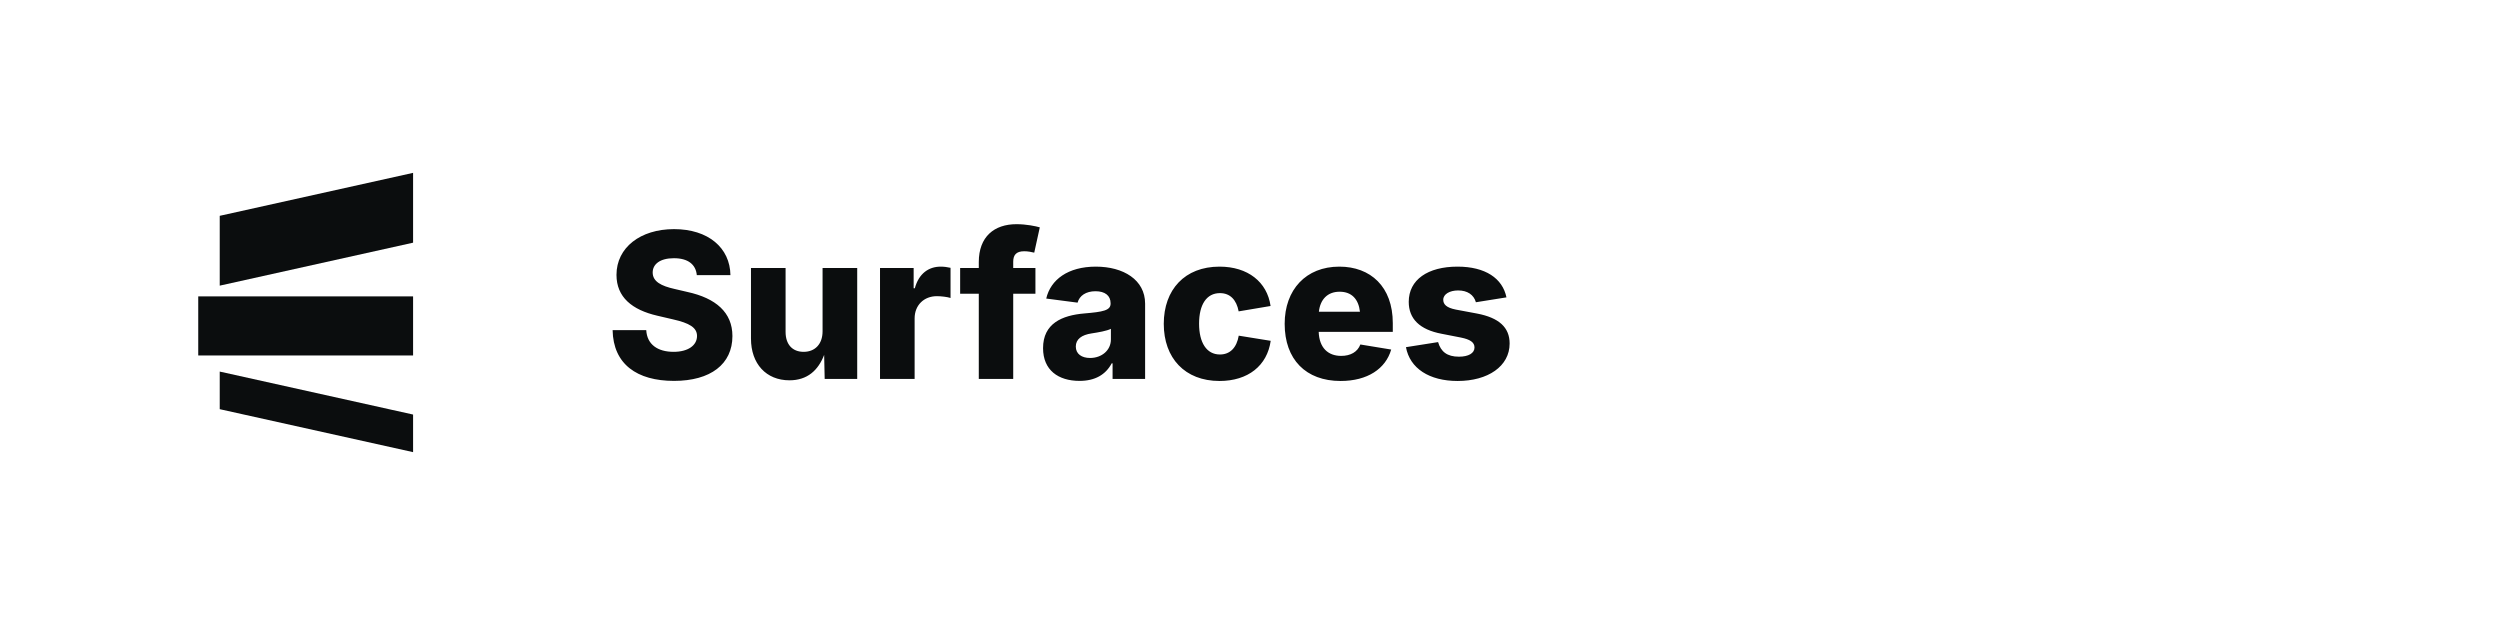
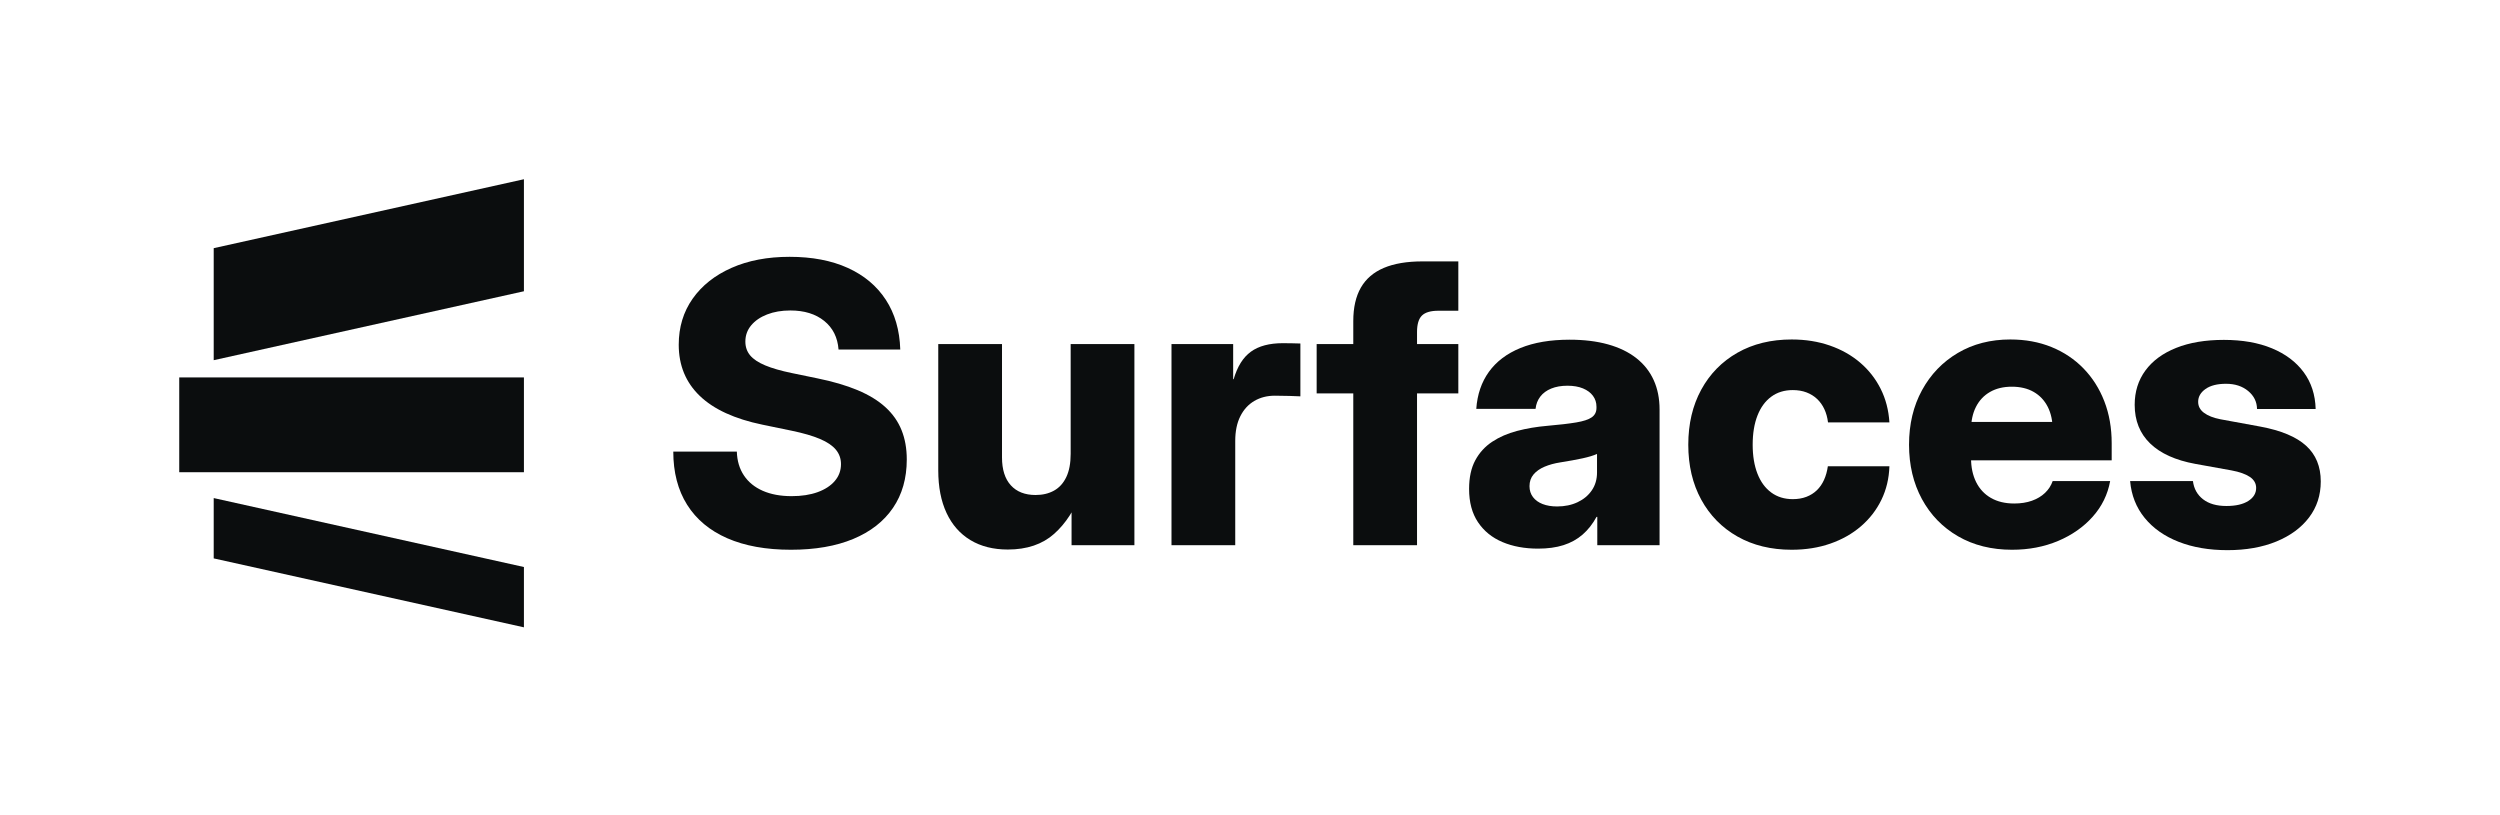
- <svg xmlns="http://www.w3.org/2000/svg" width="1280" height="320" viewBox="0 0 1280 320" role="img" aria-labelledby="title desc">
-   <g transform="translate(74 72) scale(2.75)" shape-rendering="geometricPrecision">
+ <svg xmlns="http://www.w3.org/2000/svg" width="334.753" height="109" viewBox="0 0 334.753 109" role="img" aria-labelledby="title" data-font-family="Inter" data-font-weight="780" data-font-optical-size="32" data-mark-height="60" data-cap-height="38" data-ink-gap="20">
+   <g data-role="mark" transform="translate(12.46154 17.07692) scale(1.153846)">
    <polygon points="14,14 50,6 50,19 14,27" fill="#0B0D0E" />
    <polygon points="10,29 50,29 50,40 10,40" fill="#0B0D0E" />
    <polygon points="14,43 50,51 50,58 14,50" fill="#0B0D0E" />
  </g>
-   <text x="310" y="194" fill="#0B0D0E" font-family="Geist, Inter, Arial, sans-serif" font-size="104" font-weight="780" letter-spacing="0">Surfaces</text>
+   <g data-role="wordmark" fill="#0B0D0E" transform="translate(88.42041 73) scale(0.8161074)">
+     <path d="M21.432 0.75 Q15.296 0.75 10.979 -1.138 Q6.661 -3.027 4.392 -6.636 Q2.124 -10.246 2.124 -15.358 L12.551 -15.358 Q12.618 -13.075 13.718 -11.434 Q14.817 -9.792 16.813 -8.918 Q18.81 -8.044 21.544 -8.044 Q23.988 -8.044 25.799 -8.698 Q27.61 -9.351 28.625 -10.535 Q29.639 -11.718 29.639 -13.301 Q29.639 -14.657 28.8 -15.669 Q27.961 -16.681 26.18 -17.435 Q24.399 -18.189 21.562 -18.777 L16.768 -19.768 Q9.911 -21.182 6.464 -24.5 Q3.017 -27.818 3.017 -32.881 Q3.017 -37.204 5.303 -40.445 Q7.59 -43.687 11.685 -45.5 Q15.78 -47.312 21.205 -47.312 Q26.743 -47.312 30.757 -45.491 Q34.771 -43.669 36.995 -40.263 Q39.219 -36.856 39.366 -32.097 L29.239 -32.097 Q29.012 -35.084 26.886 -36.797 Q24.761 -38.509 21.331 -38.509 Q19.181 -38.509 17.513 -37.856 Q15.845 -37.203 14.897 -36.059 Q13.95 -34.916 13.95 -33.409 Q13.95 -32.088 14.73 -31.147 Q15.511 -30.207 17.2 -29.5 Q18.889 -28.793 21.57 -28.24 L25.755 -27.375 Q29.586 -26.598 32.366 -25.433 Q35.146 -24.268 36.932 -22.638 Q38.718 -21.009 39.575 -18.879 Q40.433 -16.749 40.433 -14.065 Q40.433 -9.43 38.167 -6.11 Q35.901 -2.791 31.645 -1.02 Q27.39 0.75 21.432 0.75 Z" />
+     <path d="M57.009 0.714 Q53.45 0.714 50.886 -0.828 Q48.321 -2.371 46.96 -5.281 Q45.599 -8.192 45.599 -12.276 L45.599 -33 L56.058 -33 L56.058 -14.396 Q56.058 -11.413 57.505 -9.823 Q58.952 -8.233 61.566 -8.233 Q63.301 -8.233 64.599 -8.956 Q65.896 -9.678 66.609 -11.179 Q67.323 -12.68 67.323 -14.985 L67.323 -33 L77.781 -33 L77.781 0 L67.47 0 L67.47 -8.783 L69.059 -8.783 Q67.501 -4.435 64.611 -1.86 Q61.72 0.714 57.009 0.714 Z" />
+     <path d="M83.866 0 L83.866 -33 L93.985 -33 L93.985 -27.231 L94.066 -27.231 Q94.972 -30.353 96.896 -31.747 Q98.82 -33.142 102.138 -33.142 Q102.991 -33.142 103.689 -33.124 Q104.388 -33.106 105.014 -33.089 L105.014 -24.42 Q104.455 -24.447 103.229 -24.487 Q102.003 -24.526 100.824 -24.526 Q98.922 -24.526 97.449 -23.66 Q95.976 -22.794 95.151 -21.136 Q94.325 -19.478 94.325 -17.09 L94.325 0 Z" />
+     <path d="M130.928 -33 L130.928 -24.902 L107.683 -24.902 L107.683 -33 Z M113.693 0 L113.693 -36.772 Q113.693 -40.086 114.934 -42.253 Q116.175 -44.419 118.699 -45.491 Q121.223 -46.562 125.065 -46.562 Q126.897 -46.562 128.571 -46.562 Q130.244 -46.562 130.928 -46.562 L130.928 -38.465 Q130.49 -38.465 129.461 -38.465 Q128.432 -38.465 127.668 -38.465 Q125.754 -38.465 124.953 -37.67 Q124.152 -36.876 124.152 -34.975 L124.152 0 Z" />
+     <path d="M144.015 0.567 Q140.711 0.567 138.162 -0.513 Q135.613 -1.593 134.153 -3.772 Q132.694 -5.95 132.694 -9.231 Q132.694 -12.03 133.702 -13.912 Q134.711 -15.794 136.481 -16.967 Q138.251 -18.139 140.577 -18.748 Q142.903 -19.358 145.506 -19.581 Q148.483 -19.839 150.262 -20.136 Q152.041 -20.434 152.817 -20.978 Q153.594 -21.523 153.594 -22.527 L153.594 -22.705 Q153.594 -23.735 153.014 -24.51 Q152.435 -25.285 151.376 -25.724 Q150.317 -26.163 148.832 -26.163 Q147.312 -26.163 146.173 -25.699 Q145.034 -25.236 144.379 -24.382 Q143.723 -23.528 143.598 -22.364 L133.873 -22.364 Q134.119 -25.91 135.95 -28.448 Q137.781 -30.987 141.118 -32.351 Q144.456 -33.714 149.191 -33.714 Q152.737 -33.714 155.49 -32.944 Q158.243 -32.174 160.13 -30.692 Q162.017 -29.21 162.981 -27.087 Q163.946 -24.964 163.946 -22.258 L163.946 0 L153.728 0 L153.728 -4.643 L153.603 -4.643 Q152.652 -2.896 151.316 -1.738 Q149.981 -0.579 148.185 -0.006 Q146.389 0.567 144.015 0.567 Z M147.137 -6.353 Q149.022 -6.353 150.505 -7.055 Q151.988 -7.757 152.836 -9.006 Q153.684 -10.254 153.684 -11.918 L153.684 -14.969 Q153.26 -14.777 152.655 -14.594 Q152.051 -14.412 151.284 -14.244 Q150.517 -14.077 149.608 -13.914 Q148.698 -13.751 147.672 -13.586 Q146.213 -13.359 145.069 -12.873 Q143.926 -12.386 143.266 -11.601 Q142.606 -10.816 142.606 -9.68 Q142.606 -8.641 143.177 -7.889 Q143.748 -7.138 144.764 -6.746 Q145.781 -6.353 147.137 -6.353 Z" />
+     <path d="M185.625 0.75 Q180.548 0.75 176.725 -1.42 Q172.903 -3.589 170.78 -7.475 Q168.657 -11.361 168.657 -16.482 Q168.657 -21.612 170.78 -25.507 Q172.903 -29.402 176.725 -31.576 Q180.548 -33.75 185.625 -33.75 Q189.019 -33.75 191.88 -32.756 Q194.74 -31.763 196.859 -29.947 Q198.978 -28.132 200.224 -25.646 Q201.47 -23.161 201.657 -20.147 L191.583 -20.147 Q191.436 -21.347 190.983 -22.32 Q190.531 -23.292 189.788 -23.993 Q189.046 -24.693 188.045 -25.07 Q187.044 -25.447 185.804 -25.447 Q183.739 -25.447 182.266 -24.359 Q180.792 -23.271 180.007 -21.264 Q179.223 -19.257 179.223 -16.482 Q179.223 -13.739 180.007 -11.73 Q180.792 -9.721 182.273 -8.637 Q183.753 -7.553 185.804 -7.553 Q187.044 -7.553 188.036 -7.932 Q189.028 -8.312 189.753 -9.012 Q190.478 -9.712 190.93 -10.712 Q191.383 -11.711 191.556 -12.943 L201.657 -12.943 Q201.559 -9.946 200.347 -7.449 Q199.135 -4.953 197 -3.111 Q194.865 -1.269 191.971 -0.259 Q189.077 0.75 185.625 0.75 Z" />
+     <path d="M221.779 0.75 Q216.734 0.75 212.92 -1.458 Q209.107 -3.665 206.992 -7.567 Q204.878 -11.469 204.878 -16.482 Q204.878 -21.536 207.008 -25.431 Q209.137 -29.326 212.882 -31.538 Q216.626 -33.75 221.493 -33.75 Q225.199 -33.75 228.244 -32.511 Q231.29 -31.272 233.505 -28.993 Q235.719 -26.714 236.923 -23.598 Q238.127 -20.482 238.127 -16.729 L238.127 -13.917 L208.317 -13.917 L208.317 -20.225 L233.211 -20.225 L228.446 -18.899 Q228.446 -21.111 227.635 -22.701 Q226.823 -24.29 225.329 -25.146 Q223.835 -26.002 221.739 -26.002 Q219.675 -26.002 218.174 -25.146 Q216.673 -24.29 215.862 -22.701 Q215.05 -21.111 215.05 -18.899 L215.05 -14.3 Q215.05 -12.035 215.886 -10.35 Q216.722 -8.665 218.313 -7.751 Q219.903 -6.837 222.136 -6.837 Q223.764 -6.837 225.042 -7.292 Q226.32 -7.747 227.19 -8.578 Q228.06 -9.409 228.448 -10.524 L237.877 -10.524 Q237.275 -7.211 235.015 -4.675 Q232.755 -2.139 229.332 -0.694 Q225.909 0.75 221.779 0.75 Z" />
+     <path d="M257.121 0.817 Q252.605 0.817 249.115 -0.552 Q245.625 -1.92 243.541 -4.47 Q241.458 -7.02 241.15 -10.524 L251.456 -10.524 Q251.693 -8.638 253.114 -7.534 Q254.534 -6.43 256.951 -6.43 Q259.247 -6.43 260.538 -7.252 Q261.829 -8.075 261.829 -9.39 Q261.829 -10.504 260.79 -11.204 Q259.75 -11.904 257.778 -12.27 L251.839 -13.34 Q246.976 -14.233 244.438 -16.688 Q241.9 -19.144 241.9 -23.029 Q241.9 -26.266 243.661 -28.662 Q245.423 -31.058 248.708 -32.37 Q251.993 -33.683 256.531 -33.683 Q261.087 -33.683 264.426 -32.297 Q267.764 -30.91 269.631 -28.378 Q271.498 -25.847 271.592 -22.342 L261.974 -22.342 Q261.943 -24.117 260.517 -25.298 Q259.092 -26.48 256.889 -26.48 Q254.73 -26.48 253.522 -25.627 Q252.314 -24.773 252.314 -23.521 Q252.314 -22.429 253.275 -21.714 Q254.236 -20.998 255.962 -20.659 L262.528 -19.454 Q267.613 -18.508 270.022 -16.318 Q272.431 -14.129 272.431 -10.455 Q272.431 -7.079 270.506 -4.544 Q268.581 -2.01 265.129 -0.596 Q261.677 0.817 257.121 0.817 Z" />
+   </g>
</svg>
